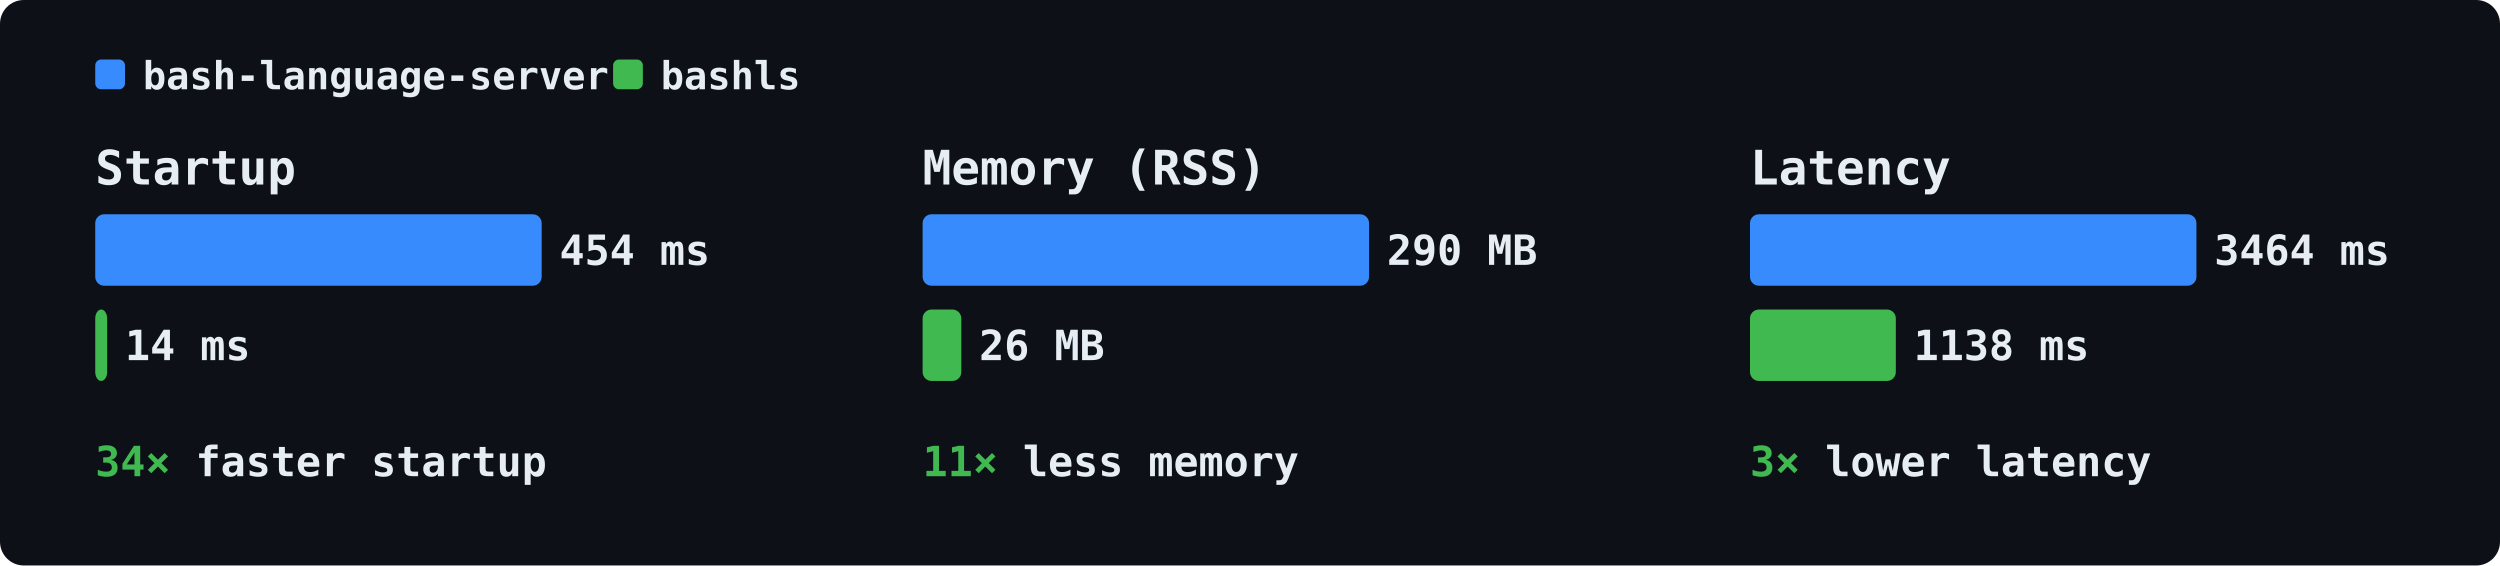
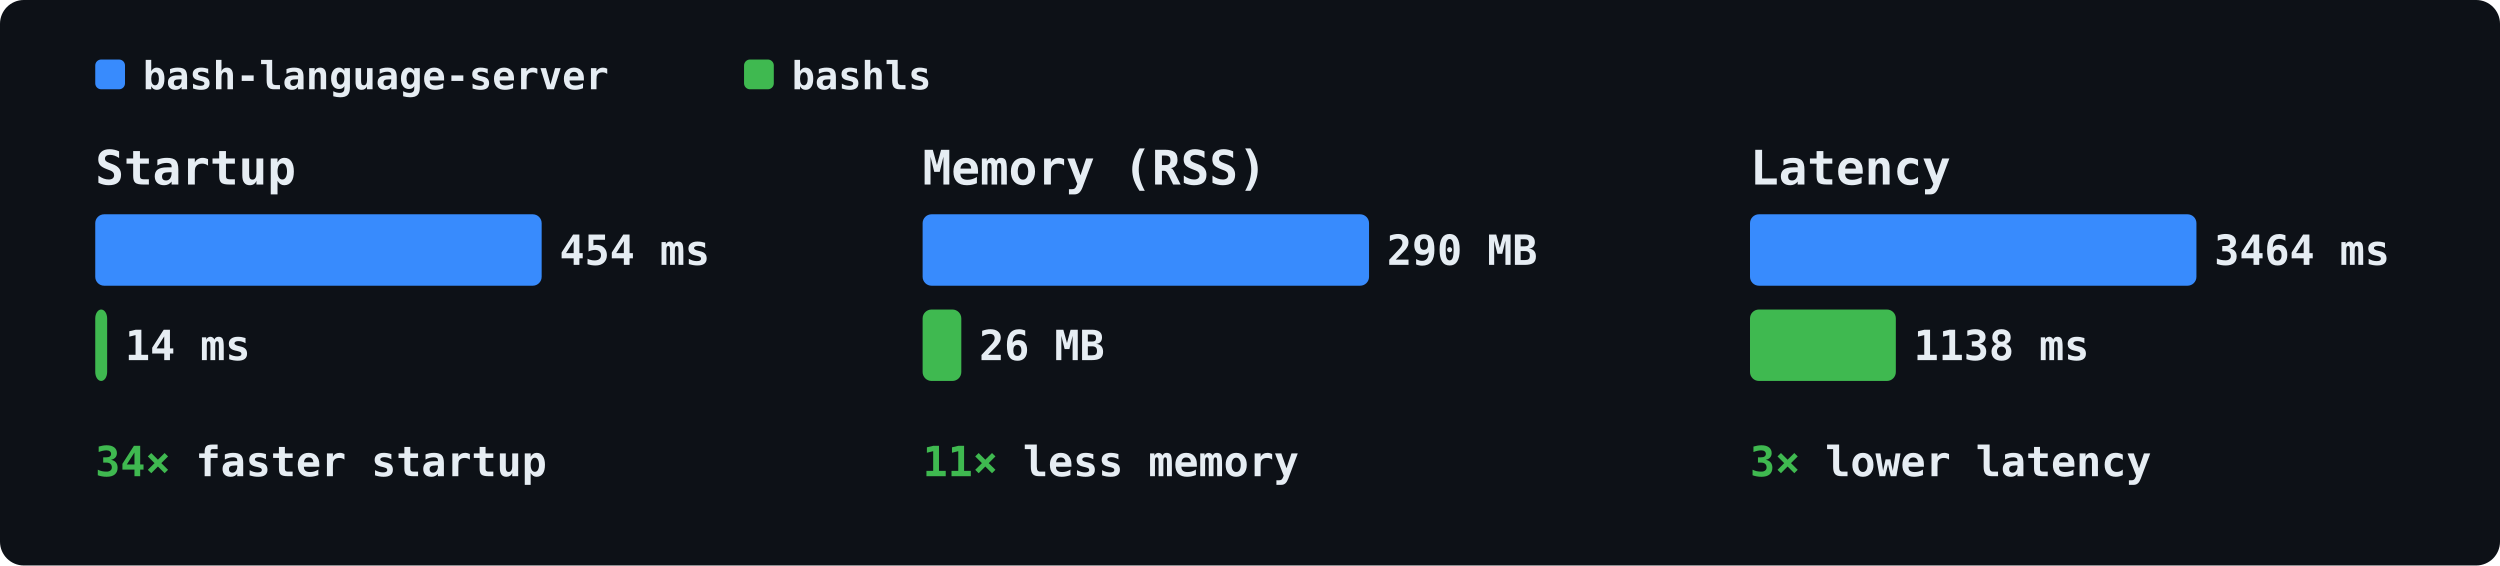
<svg xmlns="http://www.w3.org/2000/svg" width="840" height="190" font-family="ui-monospace,SFMono-Regular,Menlo,Monaco,Consolas,monospace" font-size="14">
  <rect width="840" height="190" fill="#0d1117" rx="8" />
  <rect x="32" y="20" width="10" height="10" fill="#388bfd" rx="2" />
  <text x="48" y="30" fill="#e6edf3" font-size="13" font-weight="600">bash-language-server</text>
-   <rect x="206" y="20" width="10" height="10" fill="#3fb950" rx="2" />
-   <text x="222" y="30" fill="#e6edf3" font-size="13" font-weight="600">bashls</text>
+   <rect x="250" y="20" width="10" height="10" fill="#3fb950" rx="2" />
+   <text x="266" y="30" fill="#e6edf3" font-size="13" font-weight="600">bashls</text>
  <text x="32" y="62" fill="#e6edf3" font-size="16" font-weight="600">Startup</text>
  <rect x="32" y="72" width="150" height="24" fill="#388bfd" rx="3" />
  <text x="188" y="89" fill="#e6edf3" font-size="14" font-weight="600">454 ms</text>
  <rect x="32" y="104" width="4" height="24" fill="#3fb950" rx="3" />
  <text x="42" y="121" fill="#e6edf3" font-size="14" font-weight="600">14 ms</text>
  <text x="32" y="160" fill="#e6edf3" font-size="14" font-weight="600">
    <tspan fill="#3fb950">34×</tspan> faster startup</text>
  <text x="310" y="62" fill="#e6edf3" font-size="16" font-weight="600">Memory (RSS)</text>
  <rect x="310" y="72" width="150" height="24" fill="#388bfd" rx="3" />
  <text x="466" y="89" fill="#e6edf3" font-size="14" font-weight="600">290 MB</text>
  <rect x="310" y="104" width="13" height="24" fill="#3fb950" rx="3" />
  <text x="329" y="121" fill="#e6edf3" font-size="14" font-weight="600">26 MB</text>
  <text x="310" y="160" fill="#e6edf3" font-size="14" font-weight="600">
    <tspan fill="#3fb950">11×</tspan> less memory</text>
  <text x="588" y="62" fill="#e6edf3" font-size="16" font-weight="600">Latency</text>
  <rect x="588" y="72" width="150" height="24" fill="#388bfd" rx="3" />
  <text x="744" y="89" fill="#e6edf3" font-size="14" font-weight="600">3464 ms</text>
  <rect x="588" y="104" width="49" height="24" fill="#3fb950" rx="3" />
  <text x="643" y="121" fill="#e6edf3" font-size="14" font-weight="600">1138 ms</text>
  <text x="588" y="160" fill="#e6edf3" font-size="14" font-weight="600">
    <tspan fill="#3fb950">3×</tspan> lower latency</text>
</svg>
